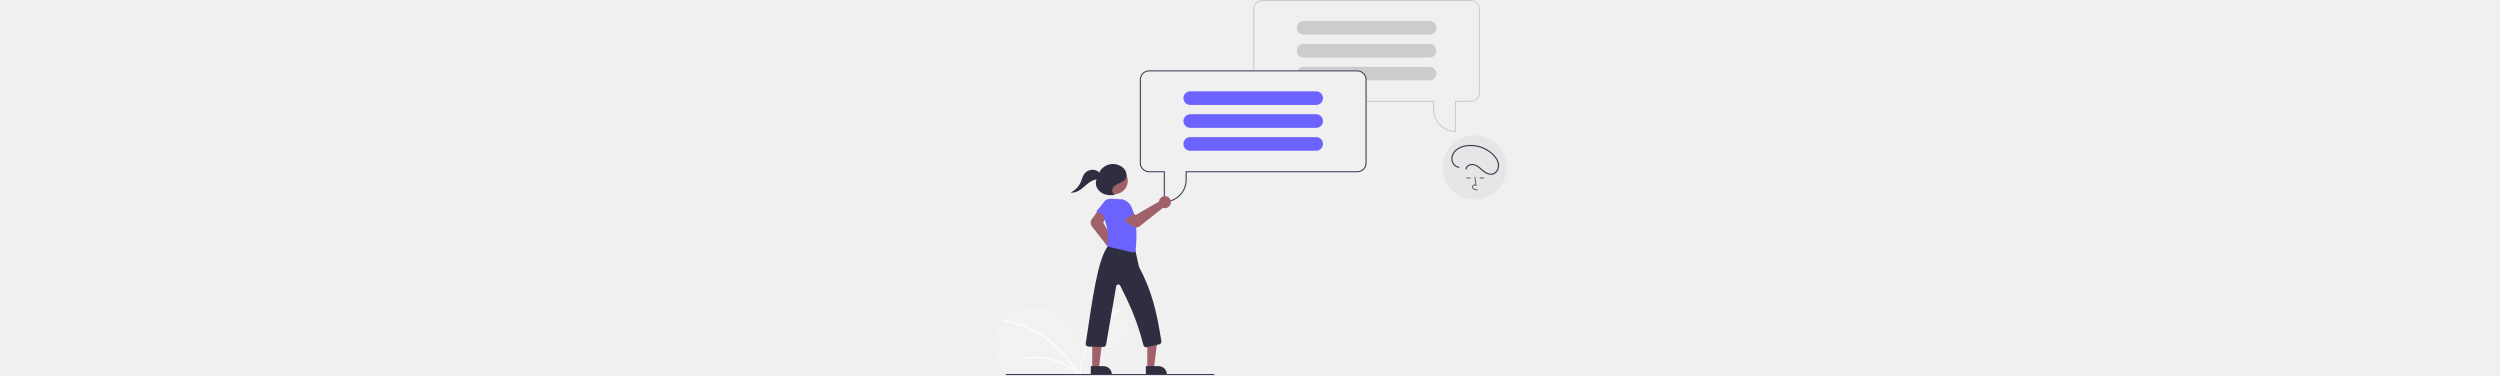
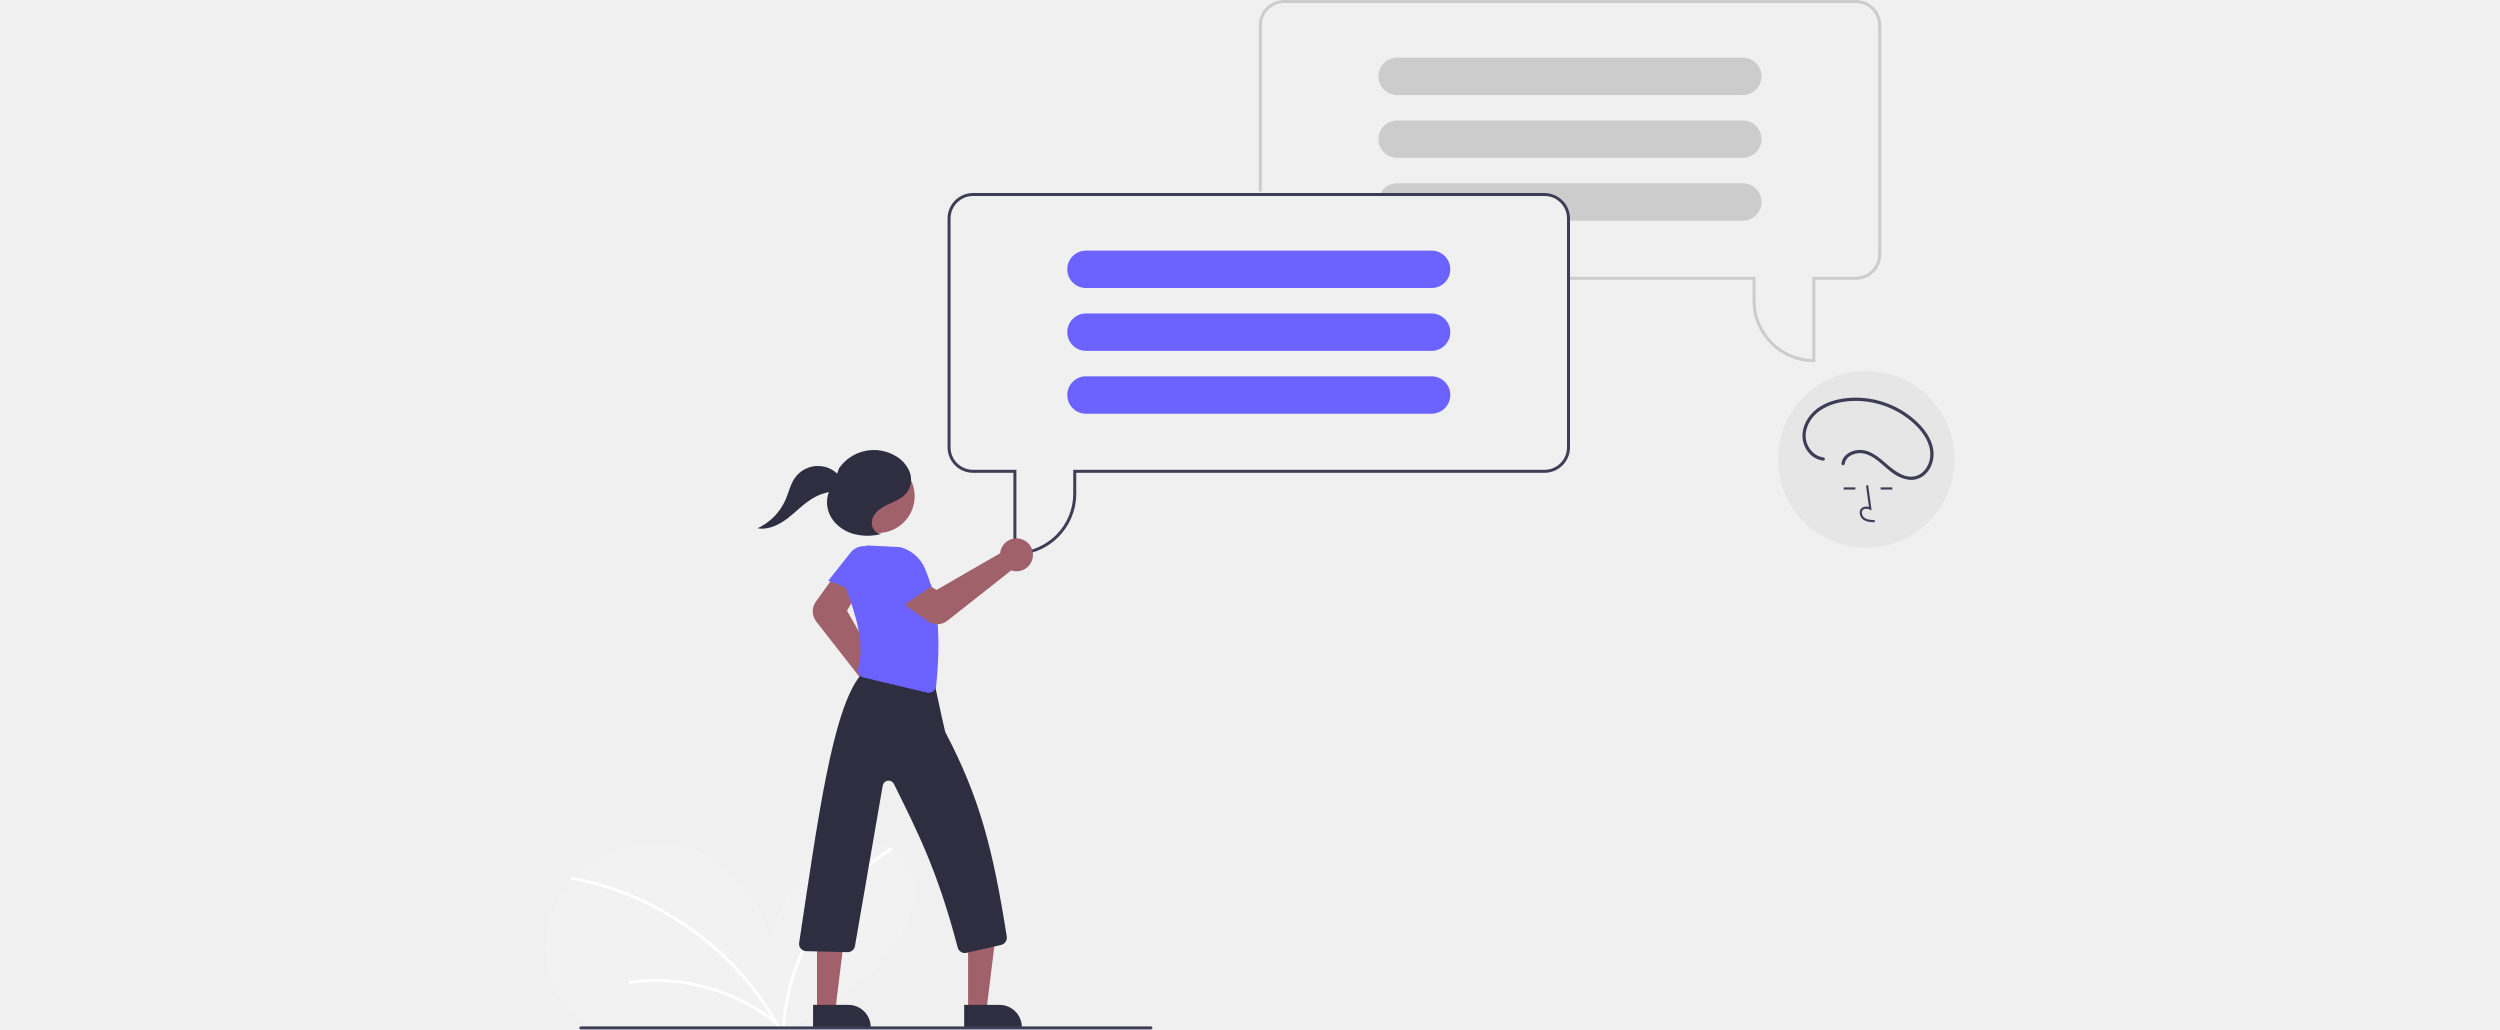
- <svg xmlns="http://www.w3.org/2000/svg" data-name="Layer 1" width="999.739" height="150" viewBox="0 0 941.739 688">
+ <svg xmlns="http://www.w3.org/2000/svg" data-name="Layer 1" width="1700" height="700" viewBox="0 0 941.739 688">
  <path d="M977.87,348h-1a41.047,41.047,0,0,1-41-41V293h-122v-2h124v16a39.047,39.047,0,0,0,38,38.987V291h29a15.017,15.017,0,0,0,15-15V123a15.017,15.017,0,0,0-15-15h-382a15.017,15.017,0,0,0-15,15V234h-2V123a17.019,17.019,0,0,1,17-17h382a17.019,17.019,0,0,1,17,17V276a17.019,17.019,0,0,1-17,17h-27Z" transform="translate(-129.1304 -106)" fill="#ccc" />
  <path d="M941.85,156.51a12.497,12.497,0,0,0-12.48-12.01h-231a12.5,12.5,0,0,0,0,25h231a12.517,12.517,0,0,0,12.5-12.5A4.011,4.011,0,0,0,941.85,156.51Z" transform="translate(-129.1304 -106)" fill="#ccc" />
  <path d="M941.85,198.51a12.497,12.497,0,0,0-12.48-12.01h-231a12.5,12.5,0,0,0,0,25h231a12.517,12.517,0,0,0,12.5-12.5A4.011,4.011,0,0,0,941.85,198.51Z" transform="translate(-129.1304 -106)" fill="#ccc" />
  <path d="M941.85,240.51a12.497,12.497,0,0,0-12.48-12.01h-231a12.491,12.491,0,0,0-9.6,4.5,13.065,13.065,0,0,0-1.36,2h110.46a15.018,15.018,0,0,1,15,15v3.5h116.5a12.517,12.517,0,0,0,12.5-12.5A4.011,4.011,0,0,0,941.85,240.51Z" transform="translate(-129.1304 -106)" fill="#ccc" />
  <path d="M153.648,790.705c.544.447,1.088.874,1.645,1.295H292.697q1.535-.632,3.057-1.295A161.801,161.801,0,0,0,335.828,765.755c8.012-6.788,15.383-13.796,20.727-20.364,7.455-9.165,14.321-19.153,17.514-30.533,3.187-11.38,2.235-24.425-4.884-33.862a30.309,30.309,0,0,0-7.999-7.326c-.512-.324-1.03-.635-1.561-.926a39.856,39.856,0,0,0-28.92-3.478c-13.764,3.556-25.202,13.485-33.363,25.131-8.161,11.639-13.459,25.008-18.68,38.228-5.298-23.596-21.342-44.73-43.014-55.476-21.666-10.745-48.584-10.616-69.79,1.023a70.141,70.141,0,0,0-17.844,14.055c-.511.551-1.01,1.114-1.503,1.684-10.344,11.976-16.814,27.314-17.345,43.131A67.606,67.606,0,0,0,153.648,790.705Z" transform="translate(-129.1304 -106)" fill="#f2f2f2" />
  <path d="M287.205,792h1.943c.026-.434.058-.861.097-1.295a145.203,145.203,0,0,1,4.249-25.092,154.683,154.683,0,0,1,24.814-52.114A148.065,148.065,0,0,1,360.732,674.338a.92.92,0,0,0,.453-.667.969.969,0,0,0-1.431-1.01,1.464,1.464,0,0,0-.129.084,146.678,146.678,0,0,0-25.986,20.157,156.031,156.031,0,0,0-33.493,48.014,151.299,151.299,0,0,0-12.838,49.789C287.269,791.139,287.237,791.573,287.205,792Z" transform="translate(-129.1304 -106)" fill="#fff" />
  <path d="M146.51,693.912a.12.12,0,0,0,.045.013c1.418.259,2.844.531,4.256.823a192.264,192.264,0,0,1,33.894,10.292,200.016,200.016,0,0,1,31.414,16.193,203.241,203.241,0,0,1,28.143,21.426,199.186,199.186,0,0,1,23.959,25.986A192.68,192.68,0,0,1,282.865,790.705c.246.427.486.861.726,1.295H285.812c-.233-.434-.473-.868-.719-1.295A194.262,194.262,0,0,0,266.97,763.935a201.333,201.333,0,0,0-24.814-25.746,205.867,205.867,0,0,0-28.745-20.908,201.988,201.988,0,0,0-32.074-15.649,192.434,192.434,0,0,0-33.325-9.405c-.317-.058-.628-.117-.946-.175C145.856,691.832,145.338,693.659,146.51,693.912Z" transform="translate(-129.1304 -106)" fill="#fff" />
  <path d="M185.149,761.525a128.393,128.393,0,0,1,40.705.918,131.058,131.058,0,0,1,38.326,13.4,126.431,126.431,0,0,1,19.126,12.636c.977.78-.406,2.147-1.374,1.374a125.531,125.531,0,0,0-34.838-19.584,129.312,129.312,0,0,0-38.904-7.892,123.76,123.76,0,0,0-22.525,1.022,1.006,1.006,0,0,1-1.195-.679.978.978,0,0,1,.679-1.195Z" transform="translate(-129.1304 -106)" fill="#fff" />
  <path d="M796.87,235h-382a17.024,17.024,0,0,0-17,17V405a17.024,17.024,0,0,0,17,17h27v55h1a41.043,41.043,0,0,0,41-41V422h313a17.024,17.024,0,0,0,17-17V252A17.024,17.024,0,0,0,796.87,235Zm15,170a15.018,15.018,0,0,1-15,15h-315v16a39.057,39.057,0,0,1-38,38.99V420h-29a15.018,15.018,0,0,1-15-15V252a15.018,15.018,0,0,1,15-15h382a15.018,15.018,0,0,1,15,15Z" transform="translate(-129.1304 -106)" fill="#3f3d56" />
  <path d="M721.37,273.5h-231a12.497,12.497,0,0,0-12.48,12.01,4.011,4.011,0,0,0-.02.49,12.518,12.518,0,0,0,12.5,12.5h231a12.5,12.5,0,0,0,0-25Z" transform="translate(-129.1304 -106)" fill="#6c63ff" />
  <path d="M721.37,315.5h-231a12.497,12.497,0,0,0-12.48,12.01,4.011,4.011,0,0,0-.02.49,12.518,12.518,0,0,0,12.5,12.5h231a12.5,12.5,0,1,0,0-25Z" transform="translate(-129.1304 -106)" fill="#6c63ff" />
  <path d="M721.37,357.5h-231a12.497,12.497,0,0,0-12.48,12.01,4.011,4.011,0,0,0-.02.49,12.518,12.518,0,0,0,12.5,12.5h231a12.5,12.5,0,1,0,0-25Z" transform="translate(-129.1304 -106)" fill="#6c63ff" />
  <path d="M353.856,578.72a10.706,10.706,0,0,1-1.347-.084,11.003,11.003,0,0,1-9.36-13.49,10.507,10.507,0,0,1,.311-1.035L310.096,521.397a11.149,11.149,0,0,1-.26-13.309l11.687-16.232,15.275,11.785-6.137,10.542,24.303,42.599a10.588,10.588,0,0,1,1.451.236,11.003,11.003,0,0,1-2.559,21.701Z" transform="translate(-129.1304 -106)" fill="#a0616a" />
  <polygon points="282.467 675.118 294.727 675.117 300.559 627.829 282.465 627.83 282.467 675.118" fill="#a0616a" />
  <path d="M408.97,777.614h38.531a0,0,0,0,1,0,0v14.887a0,0,0,0,1,0,0H423.857A14.887,14.887,0,0,1,408.97,777.614v0A0,0,0,0,1,408.97,777.614Z" transform="translate(727.3768 1464.095) rotate(179.9974)" fill="#2f2e41" />
  <polygon points="181.467 675.118 193.727 675.117 199.559 627.829 181.465 627.83 181.467 675.118" fill="#a0616a" />
  <path d="M307.97,777.614h38.531a0,0,0,0,1,0,0v14.887a0,0,0,0,1,0,0H322.857A14.887,14.887,0,0,1,307.97,777.614v0A0,0,0,0,1,307.97,777.614Z" transform="translate(525.3768 1464.1) rotate(179.9974)" fill="#2f2e41" />
  <path d="M318.122,494.159l27.525,10.459,6.72-18.667a11.168,11.168,0,0,0-5.002-13.499h0a11.168,11.168,0,0,0-14.262,2.784Z" transform="translate(-129.1304 -106)" fill="#6c63ff" />
  <path d="M409.418,742.945a4.953,4.953,0,0,1-4.792-3.726C390.9,686.708,376.963,660.388,362.019,629.953a3.974,3.974,0,0,0-7.495,1.156L336,738.158a4.982,4.982,0,0,1-5.035,4.218l-27.501-.67a4.933,4.933,0,0,1-3.538-1.601,4.484,4.484,0,0,1-1.304-3.647c12.456-82.145,22.263-156.501,41.123-179.185a6.684,6.684,0,0,1,1.775-1.207l-.572-.088c-.164-.025-.599-.092-.604-.53l-.005-.423.43-.082a5.57,5.57,0,0,1,2.021.304l43.044,6.625a4.972,4.972,0,0,1,4.214,5.024c2.34,10.947,5.926,27.471,6.247,28.285,22.966,43.662,31.877,78.043,41.14,136.752a4.986,4.986,0,0,1-3.812,5.619L410.539,742.818A5.029,5.029,0,0,1,409.418,742.945Z" transform="translate(-129.1304 -106)" fill="#2f2e41" />
  <path d="M385.262,569.031a4.95,4.95,0,0,1-1.147-.135l-42.378-10.081a4.884,4.884,0,0,1-3.116-2.309,5.122,5.122,0,0,1-.484-3.983c4.57-15.843-1.422-35.483-8.579-54.346a26.005,26.005,0,0,1,14.219-27.588l.115-.056,22.25,1.123a24.992,24.992,0,0,1,16.567,14.18c8.576,20.071,11.031,45.825,7.506,78.735a4.986,4.986,0,0,1-4.953,4.461Z" transform="translate(-129.1304 -106)" fill="#6c63ff" />
  <path d="M390.963,523.217a10.863,10.863,0,0,1-6.313-2.007l-16.414-11.699,11.711-15.332,10.572,6.086,42.481-24.507a10.571,10.571,0,0,1,.229-1.452,11,11,0,1,1,8.191,13.226,10.516,10.516,0,0,1-1.036-.306l-42.674,33.666A10.886,10.886,0,0,1,390.963,523.217Z" transform="translate(-129.1304 -106)" fill="#a0616a" />
  <path d="M363.028,514.285,387.377,497.728l-11.443-16.207a11.168,11.168,0,0,0-13.929-3.64h0a11.168,11.168,0,0,0-5.894,13.283Z" transform="translate(-129.1304 -106)" fill="#6c63ff" />
  <circle cx="222.188" cy="331.661" r="24.561" fill="#a0616a" />
  <path d="M353.569,462.79c-3.686-.016-6.53-3.897-6.365-7.58s2.639-6.923,5.619-9.093,6.475-3.492,9.798-5.087,6.617-3.586,8.669-6.648a14.716,14.716,0,0,0,1.023-13.504,21.669,21.669,0,0,0-9.333-10.224,28.378,28.378,0,0,0-37.607,8.25l-4.208,11.458c-4.288,5.156-4.968,12.813-2.332,18.98s8.248,10.806,14.581,13.011a35.794,35.794,0,0,0,19.841.595" transform="translate(-129.1304 -106)" fill="#2f2e41" />
  <path d="M327.03,426.017a18.849,18.849,0,0,0-31.292-.502c-2.955,4.25-4.027,9.49-6.059,14.251a37.768,37.768,0,0,1-18.797,19.303c7.377,1.297,14.727-2.456,20.625-7.073s11.085-10.254,17.69-13.786a33.289,33.289,0,0,1,16.918-3.886" transform="translate(-129.1304 -106)" fill="#2f2e41" />
  <path d="M533.763,794h-381a1,1,0,1,1,0-2h381a1,1,0,0,1,0,2Z" transform="translate(-129.1304 -106)" fill="#3f3d56" />
  <circle cx="882.739" cy="307" r="59" fill="#e6e6e6" />
  <path d="M1017.496,455.052c-2.403-.067-5.394-.151-7.696-1.833a5.911,5.911,0,0,1-2.326-4.413,3.976,3.976,0,0,1,1.352-3.265,5.13,5.13,0,0,1,4.853-.699l-1.962-14.336,1.44-.197,2.306,16.854-1.202-.552c-1.394-.639-3.308-.965-4.497.04a2.554,2.554,0,0,0-.838,2.104,4.467,4.467,0,0,0,1.73,3.291c1.792,1.309,4.176,1.478,6.88,1.554Z" transform="translate(-129.1304 -106)" fill="#3f3d56" />
  <rect x="867.638" y="325.742" width="7.828" height="1.454" fill="#3f3d56" />
  <rect x="892.348" y="325.742" width="7.828" height="1.454" fill="#3f3d56" />
  <path d="M983.168,411.671c-6.304-.719-11.186-6.759-11.723-12.888-.638-7.291,3.608-14.216,9.433-18.307,6.092-4.279,13.682-6.065,21.025-6.459a57.784,57.784,0,0,1,39.498,13.019c5.503,4.57,10.642,10.392,12.589,17.424,1.692,6.107.315,13.025-4.597,17.302a11.611,11.611,0,0,1-8.91,2.743c-3.811-.396-7.327-2.4-10.371-4.613-5.921-4.305-10.781-10.302-17.995-12.552-5.289-1.649-12.153-.198-15.385,4.585a8.706,8.706,0,0,0-1.39,3.647,1.129,1.129,0,0,0,.761,1.341,1.097,1.097,0,0,0,1.341-.761c.849-6.024,8.256-8.272,13.454-6.897,7.579,2.006,12.667,8.769,18.885,13.066a22.949,22.949,0,0,0,10.998,4.39,13.656,13.656,0,0,0,9.596-2.948c5.312-4.195,7.344-11.41,6.169-17.906-1.36-7.522-6.423-13.969-11.978-18.961a59.919,59.919,0,0,0-40.949-15.127c-7.684.177-15.702,1.763-22.323,5.824-6.421,3.94-11.385,10.531-12.033,18.192-.571,6.744,3.047,13.797,9.258,16.751a14.498,14.498,0,0,0,4.646,1.311c1.392.159,1.38-2.023,0-2.18Z" transform="translate(-129.1304 -106)" fill="#3f3d56" />
</svg>
